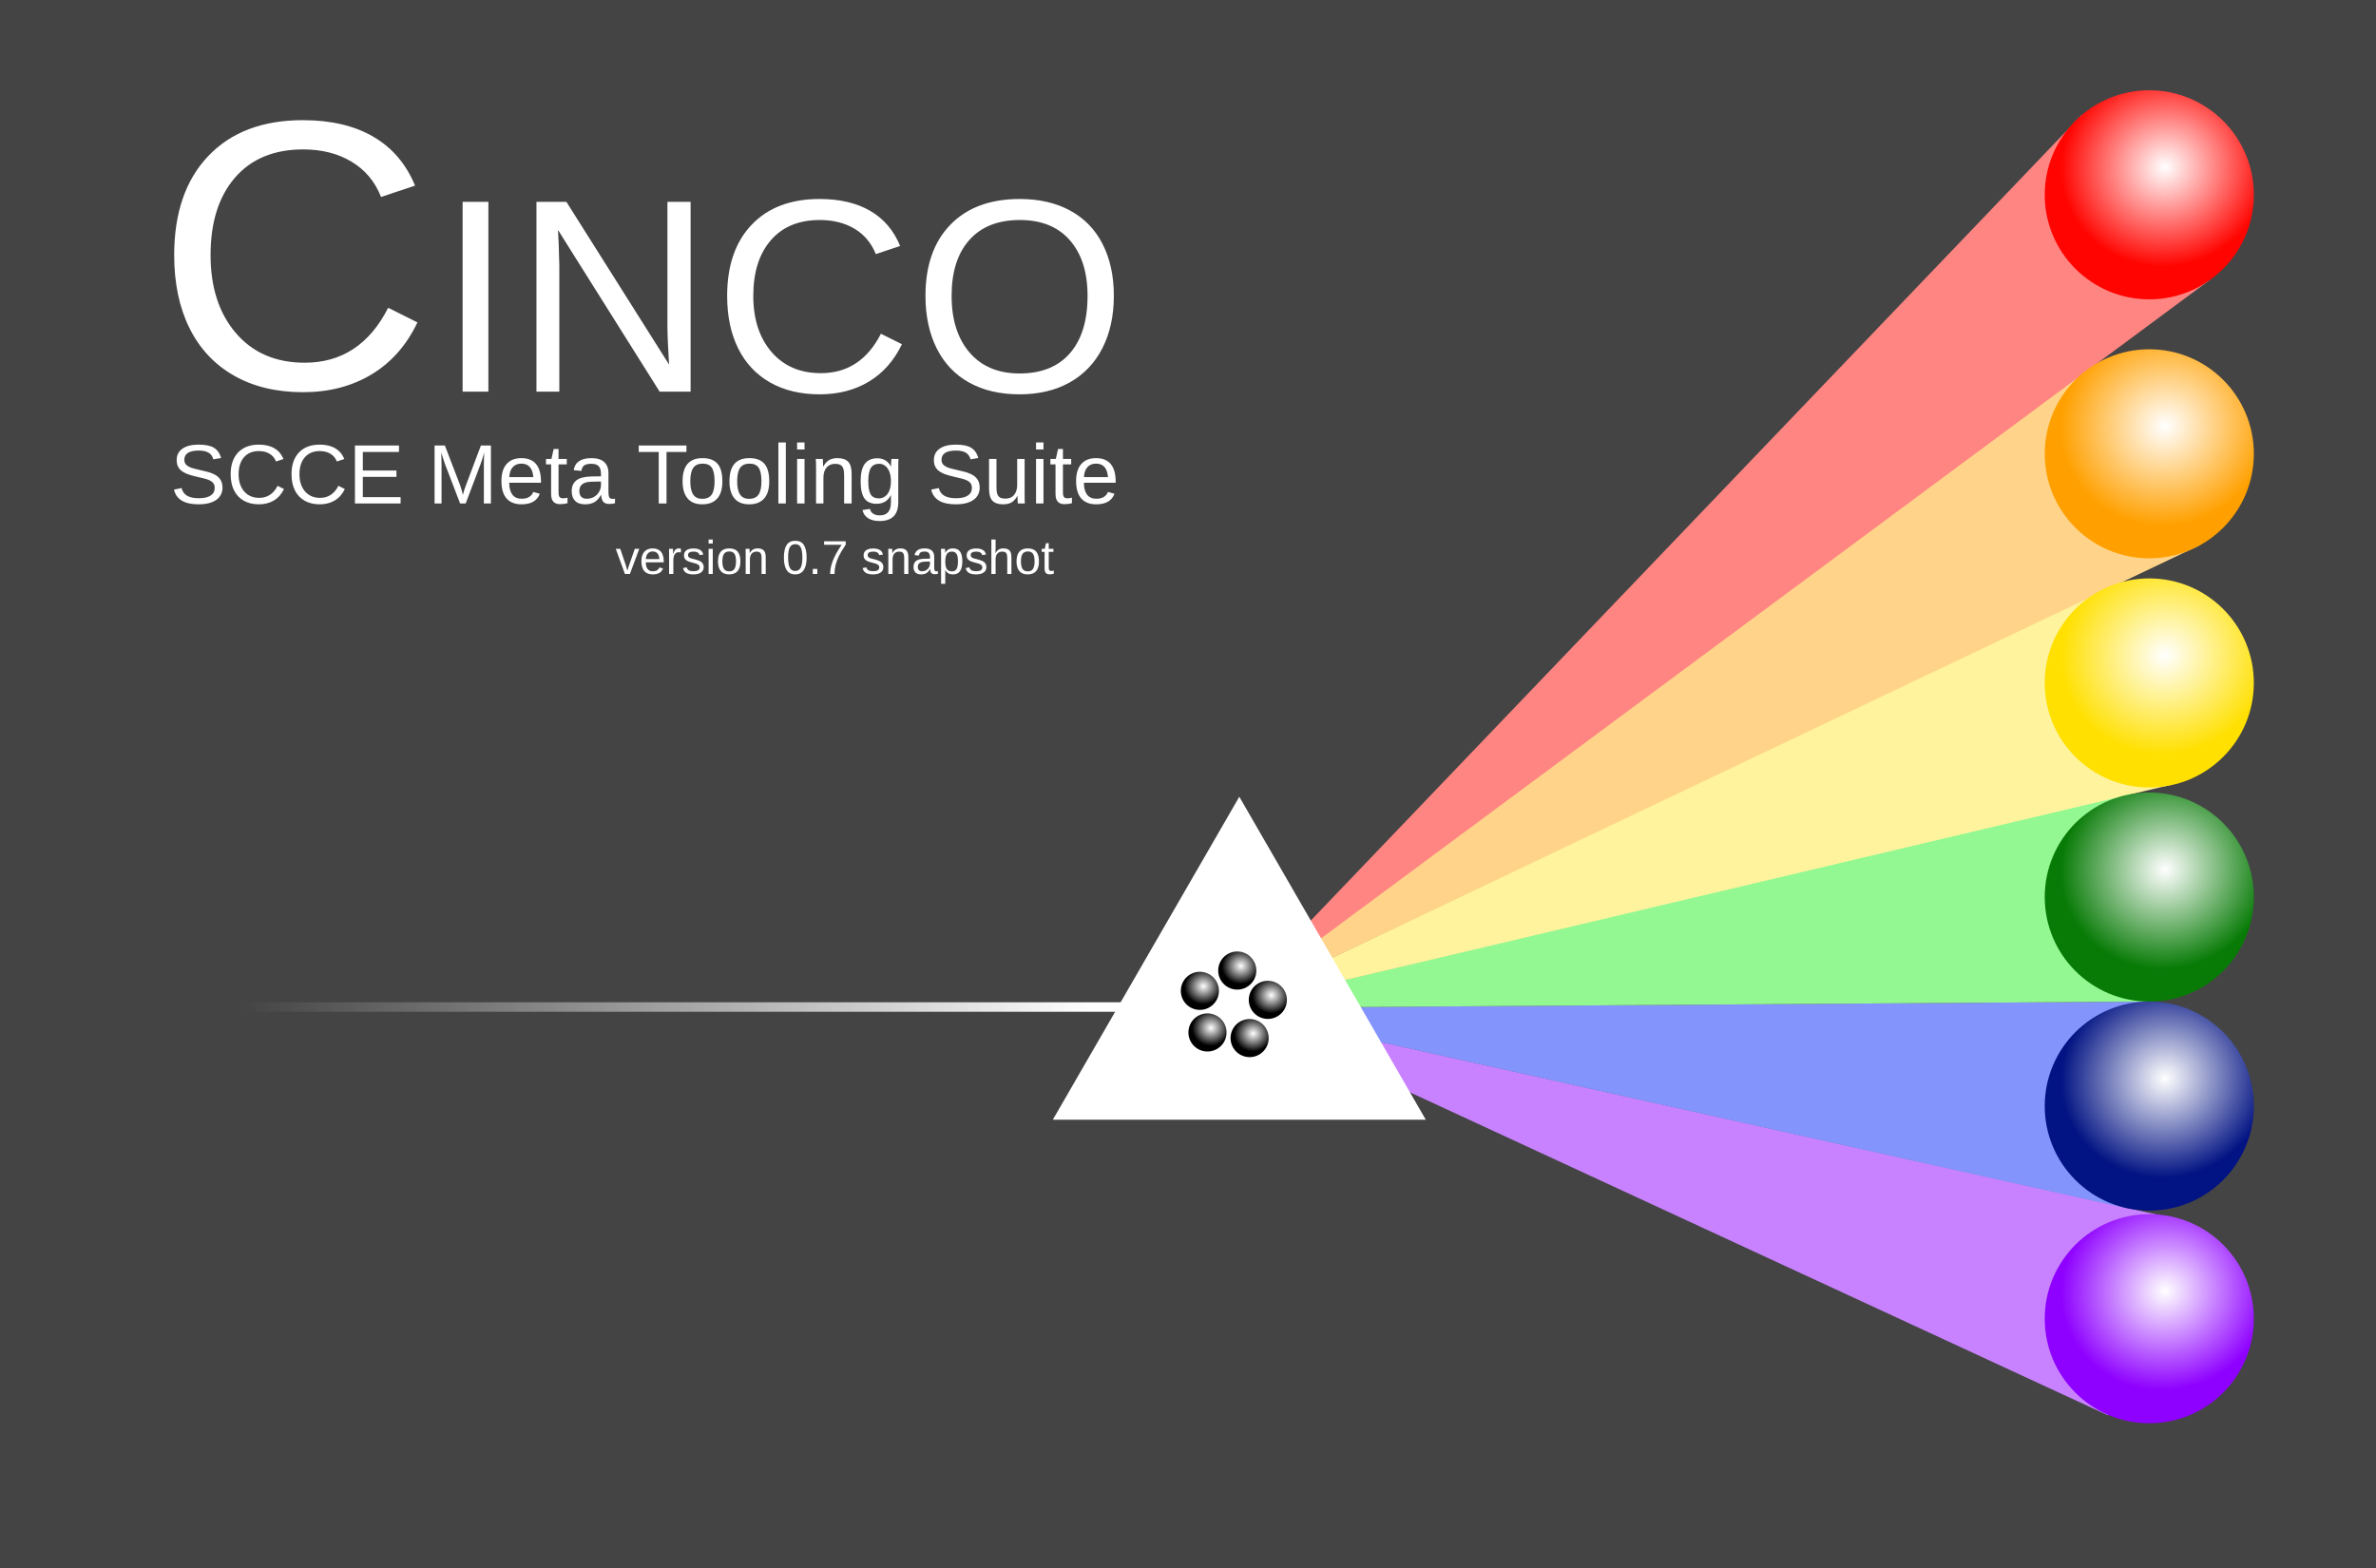
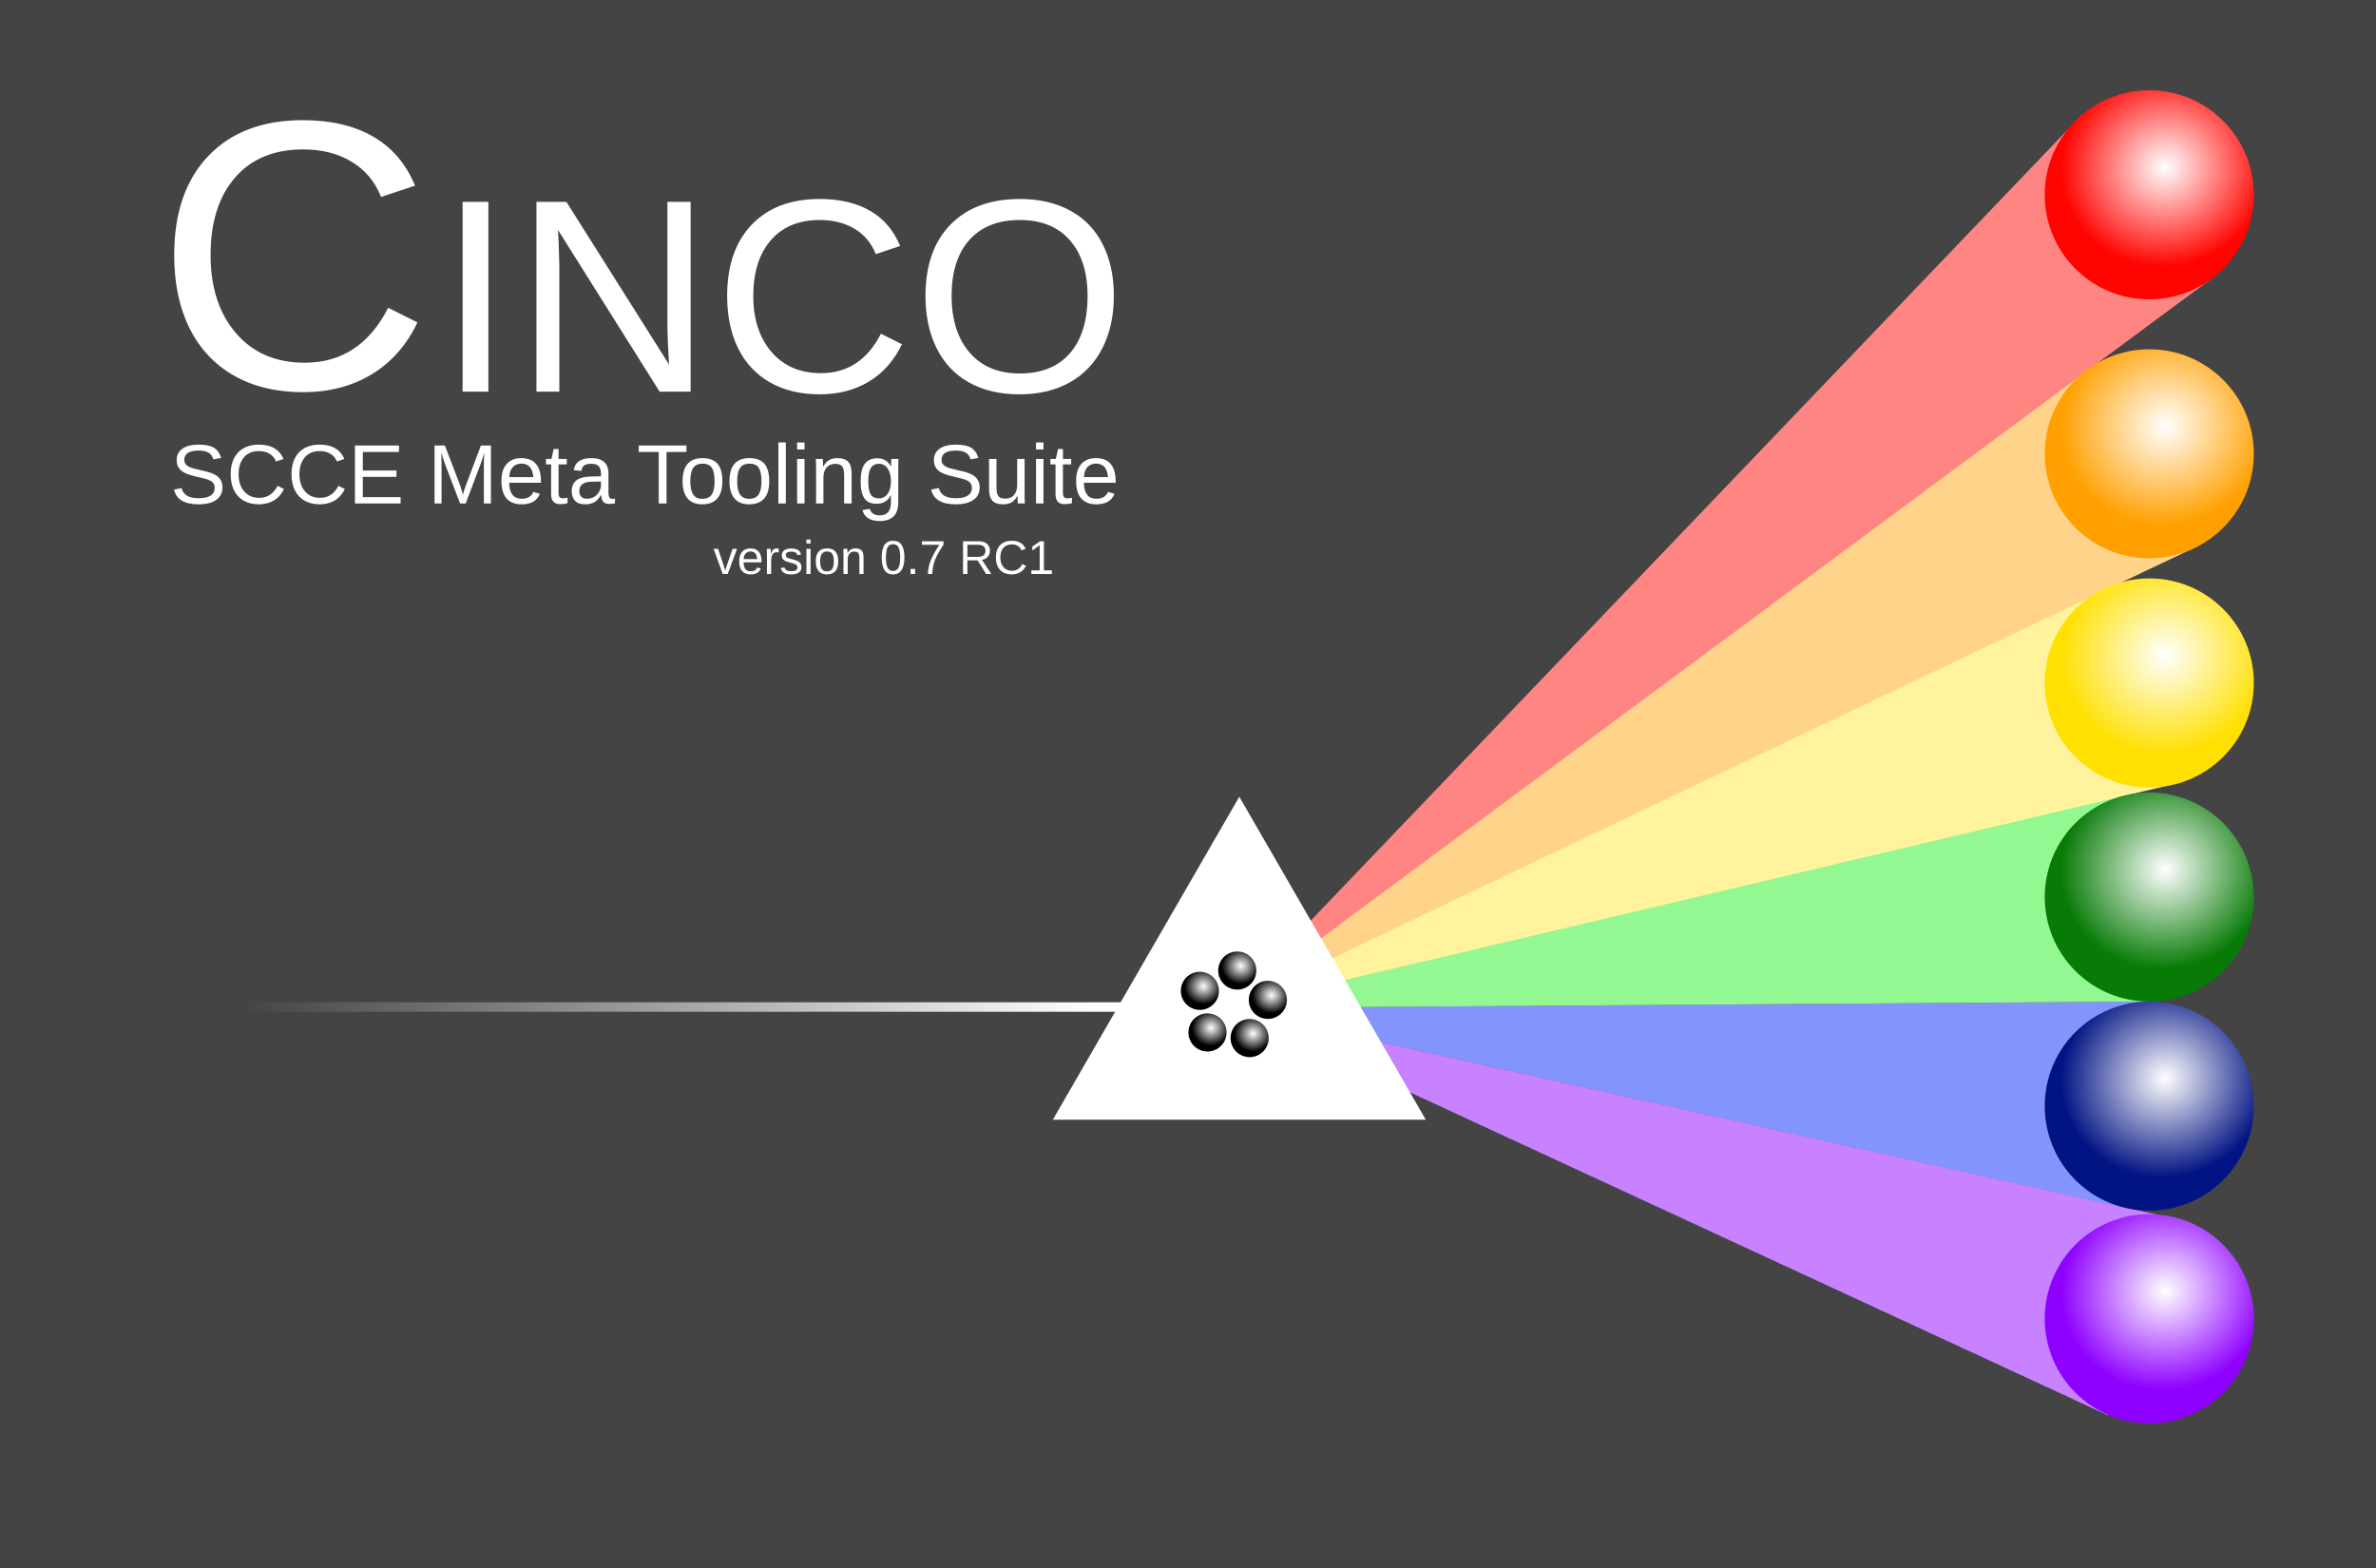
<svg xmlns="http://www.w3.org/2000/svg" xmlns:xlink="http://www.w3.org/1999/xlink" version="1.1" id="svg4020" height="330" width="500">
  <defs id="defs4022">
    <linearGradient id="linearGradient9667">
      <stop style="stop-color:#a8a8a8;stop-opacity:1;" offset="0" id="stop9669" />
      <stop style="stop-color:#a8a8a8;stop-opacity:0.333;" offset="1" id="stop9671" />
    </linearGradient>
    <linearGradient id="linearGradient3938">
      <stop id="stop3940" offset="0" style="stop-color:#ffffff;stop-opacity:1;" />
      <stop id="stop3942" offset="1" style="stop-color:#ffffff;stop-opacity:0;" />
    </linearGradient>
    <radialGradient r="24.499" fy="63.888" fx="8.808" cy="63.888" cx="8.808" gradientTransform="matrix(-0.970415,0.241443,-0.2290749,-0.9207048,29.33424,121.1271)" gradientUnits="userSpaceOnUse" id="radialGradient3985" xlink:href="#linearGradient3796-92" />
    <linearGradient id="linearGradient3796-92">
      <stop id="stop3798-5" offset="0" style="stop-color:#ffffff;stop-opacity:1;" />
      <stop id="stop3800-0" offset="1" style="stop-color:#000000;stop-opacity:1;" />
    </linearGradient>
    <radialGradient r="24.499" fy="63.888" fx="8.808" cy="63.888" cx="8.808" gradientTransform="matrix(-0.970415,0.241443,-0.2290749,-0.9207048,29.33424,121.1271)" gradientUnits="userSpaceOnUse" id="radialGradient3983" xlink:href="#linearGradient3796-3" />
    <linearGradient id="linearGradient3796-3">
      <stop id="stop3798-82" offset="0" style="stop-color:#ffffff;stop-opacity:1;" />
      <stop id="stop3800-89" offset="1" style="stop-color:#ff0000;stop-opacity:1;" />
    </linearGradient>
    <radialGradient r="24.499" fy="63.888" fx="8.808" cy="63.888" cx="8.808" gradientTransform="matrix(-0.970415,0.241443,-0.2290749,-0.9207048,29.33424,121.1271)" gradientUnits="userSpaceOnUse" id="radialGradient3981" xlink:href="#linearGradient3796-96" />
    <linearGradient id="linearGradient3796-96">
      <stop id="stop3798-8" offset="0" style="stop-color:#ffffff;stop-opacity:1;" />
      <stop id="stop3800-3" offset="1" style="stop-color:#ff0000;stop-opacity:1;" />
    </linearGradient>
    <radialGradient r="24.499" fy="63.888" fx="8.808" cy="63.888" cx="8.808" gradientTransform="matrix(-0.970415,0.241443,-0.2290749,-0.9207048,29.33424,121.1271)" gradientUnits="userSpaceOnUse" id="radialGradient3979" xlink:href="#linearGradient3796" />
    <linearGradient id="linearGradient3796">
      <stop id="stop3798" offset="0" style="stop-color:#ffffff;stop-opacity:1;" />
      <stop id="stop3800" offset="1" style="stop-color:#ff0000;stop-opacity:1;" />
    </linearGradient>
    <radialGradient r="24.499" fy="63.888" fx="8.808" cy="63.888" cx="8.808" gradientTransform="matrix(-0.970415,0.241443,-0.2290749,-0.9207048,29.33424,121.1271)" gradientUnits="userSpaceOnUse" id="radialGradient3963" xlink:href="#linearGradient3796-9" />
    <linearGradient id="linearGradient3796-9">
      <stop id="stop3798-4" offset="0" style="stop-color:#ffffff;stop-opacity:1;" />
      <stop id="stop3800-8" offset="1" style="stop-color:#ff0000;stop-opacity:1;" />
    </linearGradient>
    <radialGradient xlink:href="#linearGradient3796-9" id="radialGradient4063" gradientUnits="userSpaceOnUse" gradientTransform="matrix(-0.970415,0.241443,-0.2290749,-0.9207048,29.33424,121.1271)" cx="8.808" cy="63.888" fx="8.808" fy="63.888" r="24.499" />
    <radialGradient r="24.499" fy="63.888" fx="8.808" cy="63.888" cx="8.808" gradientTransform="matrix(-0.970415,0.241443,-0.2290749,-0.9207048,29.33424,121.1271)" gradientUnits="userSpaceOnUse" id="radialGradient4153-9" xlink:href="#linearGradient3796-4" />
    <linearGradient id="linearGradient3796-4">
      <stop id="stop3798-42" offset="0" style="stop-color:#ffffff;stop-opacity:1;" />
      <stop id="stop3800-1" offset="1" style="stop-color:#ffe000;stop-opacity:1;" />
    </linearGradient>
    <radialGradient xlink:href="#linearGradient3796-4" id="radialGradient4686" gradientUnits="userSpaceOnUse" gradientTransform="matrix(-0.970415,0.241443,-0.2290749,-0.9207048,29.33424,121.1271)" cx="8.808" cy="63.888" fx="8.808" fy="63.888" r="24.499" />
    <radialGradient xlink:href="#linearGradient3796-4-9" id="radialGradient4686-3" gradientUnits="userSpaceOnUse" gradientTransform="matrix(-0.970415,0.241443,-0.2290749,-0.9207048,29.33424,121.1271)" cx="8.808" cy="63.888" fx="8.808" fy="63.888" r="24.499" />
    <linearGradient id="linearGradient3796-4-9">
      <stop id="stop3798-42-2" offset="0" style="stop-color:#ffffff;stop-opacity:1;" />
      <stop id="stop3800-1-5" offset="1" style="stop-color:#ffa000;stop-opacity:1;" />
    </linearGradient>
    <radialGradient xlink:href="#linearGradient3796-4-9" id="radialGradient4788" gradientUnits="userSpaceOnUse" gradientTransform="matrix(-0.970415,0.241443,-0.2290749,-0.9207048,29.33424,121.1271)" cx="8.808" cy="63.888" fx="8.808" fy="63.888" r="24.499" />
    <linearGradient id="linearGradient3796-4-5">
      <stop id="stop3798-42-4" offset="0" style="stop-color:#ffffff;stop-opacity:1;" />
      <stop id="stop3800-1-2" offset="1" style="stop-color:#087b07;stop-opacity:1;" />
    </linearGradient>
    <radialGradient xlink:href="#linearGradient3796-4-5" id="radialGradient4788-7" gradientUnits="userSpaceOnUse" gradientTransform="matrix(-0.970415,0.241443,-0.2290749,-0.9207048,29.33424,121.1271)" cx="8.808" cy="63.888" fx="8.808" fy="63.888" r="24.499" />
    <radialGradient xlink:href="#linearGradient3796-4-0" id="radialGradient4686-9" gradientUnits="userSpaceOnUse" gradientTransform="matrix(-0.970415,0.241443,-0.2290749,-0.9207048,29.33424,121.1271)" cx="8.808" cy="63.888" fx="8.808" fy="63.888" r="24.499" />
    <linearGradient id="linearGradient3796-4-0">
      <stop id="stop3798-42-5" offset="0" style="stop-color:#ffffff;stop-opacity:1;" />
      <stop id="stop3800-1-0" offset="1" style="stop-color:#021383;stop-opacity:1;" />
    </linearGradient>
    <radialGradient xlink:href="#linearGradient3796-4-0" id="radialGradient4788-8" gradientUnits="userSpaceOnUse" gradientTransform="matrix(-0.970415,0.241443,-0.2290749,-0.9207048,29.33424,121.1271)" cx="8.808" cy="63.888" fx="8.808" fy="63.888" r="24.499" />
    <radialGradient xlink:href="#linearGradient3796-4-7" id="radialGradient4686-25" gradientUnits="userSpaceOnUse" gradientTransform="matrix(-0.970415,0.241443,-0.2290749,-0.9207048,29.33424,121.1271)" cx="8.808" cy="63.888" fx="8.808" fy="63.888" r="24.499" />
    <linearGradient id="linearGradient3796-4-7">
      <stop id="stop3798-42-9" offset="0" style="stop-color:#ffffff;stop-opacity:1;" />
      <stop id="stop3800-1-8" offset="1" style="stop-color:#8e00ff;stop-opacity:1;" />
    </linearGradient>
    <radialGradient xlink:href="#linearGradient3796-4-7" id="radialGradient4788-9" gradientUnits="userSpaceOnUse" gradientTransform="matrix(-0.970415,0.241443,-0.2290749,-0.9207048,29.33424,121.1271)" cx="8.808" cy="63.888" fx="8.808" fy="63.888" r="24.499" />
    <linearGradient id="linearGradient3796-92-3">
      <stop id="stop3798-5-5" offset="0" style="stop-color:#ffffff;stop-opacity:1;" />
      <stop id="stop3800-0-4" offset="1" style="stop-color:#000000;stop-opacity:1;" />
    </linearGradient>
    <radialGradient xlink:href="#linearGradient3796-92-3" id="radialGradient4873" gradientUnits="userSpaceOnUse" gradientTransform="matrix(-0.970415,0.241443,-0.2290749,-0.9207048,29.33424,121.1271)" cx="8.808" cy="63.888" fx="8.808" fy="63.888" r="24.499" />
    <linearGradient id="linearGradient3796-92-4">
      <stop id="stop3798-5-2" offset="0" style="stop-color:#ffffff;stop-opacity:1;" />
      <stop id="stop3800-0-8" offset="1" style="stop-color:#000000;stop-opacity:1;" />
    </linearGradient>
    <radialGradient xlink:href="#linearGradient3796-92-4" id="radialGradient4873-3" gradientUnits="userSpaceOnUse" gradientTransform="matrix(-0.970415,0.241443,-0.2290749,-0.9207048,29.33424,121.1271)" cx="8.808" cy="63.888" fx="8.808" fy="63.888" r="24.499" />
    <linearGradient id="linearGradient3796-92-32">
      <stop id="stop3798-5-3" offset="0" style="stop-color:#ffffff;stop-opacity:1;" />
      <stop id="stop3800-0-0" offset="1" style="stop-color:#000000;stop-opacity:1;" />
    </linearGradient>
    <radialGradient xlink:href="#linearGradient3796-92-32" id="radialGradient4873-9" gradientUnits="userSpaceOnUse" gradientTransform="matrix(-0.970415,0.241443,-0.2290749,-0.9207048,29.33424,121.1271)" cx="8.808" cy="63.888" fx="8.808" fy="63.888" r="24.499" />
    <linearGradient id="linearGradient3796-92-2">
      <stop id="stop3798-5-52" offset="0" style="stop-color:#ffffff;stop-opacity:1;" />
      <stop id="stop3800-0-85" offset="1" style="stop-color:#000000;stop-opacity:1;" />
    </linearGradient>
    <radialGradient xlink:href="#linearGradient3796-92-2" id="radialGradient4873-5" gradientUnits="userSpaceOnUse" gradientTransform="matrix(-0.970415,0.241443,-0.2290749,-0.9207048,29.33424,121.1271)" cx="8.808" cy="63.888" fx="8.808" fy="63.888" r="24.499" />
    <radialGradient xlink:href="#linearGradient3796-4-9-1" id="radialGradient4788-2" gradientUnits="userSpaceOnUse" gradientTransform="matrix(-0.970415,0.241443,-0.2290749,-0.9207048,29.33424,121.1271)" cx="8.808" cy="63.888" fx="8.808" fy="63.888" r="24.499" />
    <linearGradient id="linearGradient3796-4-9-1">
      <stop id="stop3798-42-2-3" offset="0" style="stop-color:#ffffff;stop-opacity:1;" />
      <stop id="stop3800-1-5-2" offset="1" style="stop-color:#ff0400;stop-opacity:1;" />
    </linearGradient>
    <radialGradient xlink:href="#linearGradient3796-4-9-1" id="radialGradient4971" gradientUnits="userSpaceOnUse" gradientTransform="matrix(-0.970415,0.241443,-0.2290749,-0.9207048,29.33424,121.1271)" cx="8.808" cy="63.888" fx="8.808" fy="63.888" r="24.499" />
    <radialGradient r="24.499" fy="63.888" fx="8.808" cy="63.888" cx="8.808" gradientTransform="matrix(-0.970415,0.241443,-0.2290749,-0.9207048,29.33424,121.1271)" gradientUnits="userSpaceOnUse" id="radialGradient5042-9" xlink:href="#linearGradient3796-92-4-9" />
    <linearGradient id="linearGradient3796-92-4-9">
      <stop id="stop3798-5-2-6" offset="0" style="stop-color:#ffffff;stop-opacity:1;" />
      <stop id="stop3800-0-8-5" offset="1" style="stop-color:#000000;stop-opacity:1;" />
    </linearGradient>
    <radialGradient r="24.499" fy="63.888" fx="8.808" cy="63.888" cx="8.808" gradientTransform="matrix(-0.970415,0.241443,-0.2290749,-0.9207048,29.33424,121.1271)" gradientUnits="userSpaceOnUse" id="radialGradient5044-5" xlink:href="#linearGradient3796-92-3-9" />
    <linearGradient id="linearGradient3796-92-3-9">
      <stop id="stop3798-5-5-0" offset="0" style="stop-color:#ffffff;stop-opacity:1;" />
      <stop id="stop3800-0-4-8" offset="1" style="stop-color:#000000;stop-opacity:1;" />
    </linearGradient>
    <radialGradient r="24.499" fy="63.888" fx="8.808" cy="63.888" cx="8.808" gradientTransform="matrix(-0.970415,0.241443,-0.2290749,-0.9207048,29.33424,121.1271)" gradientUnits="userSpaceOnUse" id="radialGradient5046-7" xlink:href="#linearGradient3796-92-2-2" />
    <linearGradient id="linearGradient3796-92-2-2">
      <stop id="stop3798-5-52-4" offset="0" style="stop-color:#ffffff;stop-opacity:1;" />
      <stop id="stop3800-0-85-0" offset="1" style="stop-color:#000000;stop-opacity:1;" />
    </linearGradient>
    <radialGradient r="24.499" fy="63.888" fx="8.808" cy="63.888" cx="8.808" gradientTransform="matrix(-0.970415,0.241443,-0.2290749,-0.9207048,29.33424,121.1271)" gradientUnits="userSpaceOnUse" id="radialGradient5048-8" xlink:href="#linearGradient3796-92-32-8" />
    <linearGradient id="linearGradient3796-92-32-8">
      <stop id="stop3798-5-3-3" offset="0" style="stop-color:#ffffff;stop-opacity:1;" />
      <stop id="stop3800-0-0-4" offset="1" style="stop-color:#000000;stop-opacity:1;" />
    </linearGradient>
    <radialGradient r="24.499" fy="63.888" fx="8.808" cy="63.888" cx="8.808" gradientTransform="matrix(-0.970415,0.241443,-0.2290749,-0.9207048,29.33424,121.1271)" gradientUnits="userSpaceOnUse" id="radialGradient5050-2" xlink:href="#linearGradient3796-92-7" />
    <linearGradient id="linearGradient3796-92-7">
      <stop id="stop3798-5-58" offset="0" style="stop-color:#ffffff;stop-opacity:1;" />
      <stop id="stop3800-0-2" offset="1" style="stop-color:#000000;stop-opacity:1;" />
    </linearGradient>
    <radialGradient xlink:href="#linearGradient3796-92-7" id="radialGradient5094" gradientUnits="userSpaceOnUse" gradientTransform="matrix(-0.970415,0.241443,-0.2290749,-0.9207048,29.33424,121.1271)" cx="8.808" cy="63.888" fx="8.808" fy="63.888" r="24.499" />
    <radialGradient r="24.499" fy="63.888" fx="8.808" cy="63.888" cx="8.808" gradientTransform="matrix(-0.970415,0.241443,-0.2290749,-0.9207048,29.33424,121.1271)" gradientUnits="userSpaceOnUse" id="radialGradient5195" xlink:href="#linearGradient3796-92-4-9" />
    <radialGradient r="24.499" fy="63.888" fx="8.808" cy="63.888" cx="8.808" gradientTransform="matrix(-0.970415,0.241443,-0.2290749,-0.9207048,29.33424,121.1271)" gradientUnits="userSpaceOnUse" id="radialGradient5197" xlink:href="#linearGradient3796-92-3-9" />
    <radialGradient r="24.499" fy="63.888" fx="8.808" cy="63.888" cx="8.808" gradientTransform="matrix(-0.970415,0.241443,-0.2290749,-0.9207048,29.33424,121.1271)" gradientUnits="userSpaceOnUse" id="radialGradient5199" xlink:href="#linearGradient3796-92-2-2" />
    <radialGradient r="24.499" fy="63.888" fx="8.808" cy="63.888" cx="8.808" gradientTransform="matrix(-0.970415,0.241443,-0.2290749,-0.9207048,29.33424,121.1271)" gradientUnits="userSpaceOnUse" id="radialGradient5201" xlink:href="#linearGradient3796-92-32-8" />
    <radialGradient r="24.499" fy="63.888" fx="8.808" cy="63.888" cx="8.808" gradientTransform="matrix(-0.970415,0.241443,-0.2290749,-0.9207048,29.33424,121.1271)" gradientUnits="userSpaceOnUse" id="radialGradient5203" xlink:href="#linearGradient3796-92-7" />
    <linearGradient gradientTransform="matrix(1,0,0,0.4444444,2,518.9582)" gradientUnits="userSpaceOnUse" y2="934.697" x2="48.924" y1="934.237" x1="227.933" id="linearGradient3944" xlink:href="#linearGradient3938" />
    <radialGradient r="24.499" fy="63.888" fx="8.808" cy="63.888" cx="8.808" gradientTransform="matrix(-0.970415,0.241443,-0.2290749,-0.9207048,29.33424,121.1271)" gradientUnits="userSpaceOnUse" id="radialGradient5210-7" xlink:href="#linearGradient3796-92-7-1" />
    <linearGradient id="linearGradient3796-92-7-1">
      <stop id="stop3798-5-58-5" offset="0" style="stop-color:#ffffff;stop-opacity:1;" />
      <stop id="stop3800-0-2-1" offset="1" style="stop-color:#000000;stop-opacity:1;" />
    </linearGradient>
    <radialGradient xlink:href="#linearGradient3796-92-7" id="radialGradient8010" gradientUnits="userSpaceOnUse" gradientTransform="matrix(-0.970415,0.241443,-0.2290749,-0.9207048,29.33424,121.1271)" cx="8.808" cy="63.888" fx="8.808" fy="63.888" r="24.499" />
    <radialGradient r="24.499" fy="63.888" fx="8.808" cy="63.888" cx="8.808" gradientTransform="matrix(-0.970415,0.241443,-0.2290749,-0.9207048,29.33424,121.1271)" gradientUnits="userSpaceOnUse" id="radialGradient7991-5" xlink:href="#linearGradient3796-92-7-1-8" />
    <linearGradient id="linearGradient3796-92-7-1-8">
      <stop id="stop3798-5-58-5-9" offset="0" style="stop-color:#ffffff;stop-opacity:1;" />
      <stop id="stop3800-0-2-1-3" offset="1" style="stop-color:#000000;stop-opacity:1;" />
    </linearGradient>
    <radialGradient xlink:href="#linearGradient3796-92-7-18" id="radialGradient8010-0" gradientUnits="userSpaceOnUse" gradientTransform="matrix(-0.970415,0.241443,-0.2290749,-0.9207048,29.33424,121.1271)" cx="8.808" cy="63.888" fx="8.808" fy="63.888" r="24.499" />
    <linearGradient id="linearGradient3796-92-7-18">
      <stop id="stop3798-5-58-7" offset="0" style="stop-color:#ffffff;stop-opacity:1;" />
      <stop id="stop3800-0-2-9" offset="1" style="stop-color:#000000;stop-opacity:1;" />
    </linearGradient>
    <radialGradient r="24.499" fy="63.888" fx="8.808" cy="63.888" cx="8.808" gradientTransform="matrix(-0.970415,0.241443,-0.2290749,-0.9207048,29.33424,121.1271)" gradientUnits="userSpaceOnUse" id="radialGradient9392-7" xlink:href="#linearGradient3796-92-7-18-9" />
    <linearGradient id="linearGradient3796-92-7-18-9">
      <stop id="stop3798-5-58-7-7" offset="0" style="stop-color:#ffffff;stop-opacity:1;" />
      <stop id="stop3800-0-2-9-5" offset="1" style="stop-color:#000000;stop-opacity:1;" />
    </linearGradient>
    <radialGradient r="24.499" fy="63.888" fx="8.808" cy="63.888" cx="8.808" gradientTransform="matrix(-0.970415,0.241443,-0.2290749,-0.9207048,29.33424,121.1271)" gradientUnits="userSpaceOnUse" id="radialGradient9392-2" xlink:href="#linearGradient3796-92-7-18-5" />
    <linearGradient id="linearGradient3796-92-7-18-5">
      <stop id="stop3798-5-58-7-8" offset="0" style="stop-color:#ffffff;stop-opacity:1;" />
      <stop id="stop3800-0-2-9-50" offset="1" style="stop-color:#000000;stop-opacity:1;" />
    </linearGradient>
    <radialGradient r="24.499" fy="63.888" fx="8.808" cy="63.888" cx="8.808" gradientTransform="matrix(-0.970415,0.241443,-0.2290749,-0.9207048,29.33424,121.1271)" gradientUnits="userSpaceOnUse" id="radialGradient9392-0" xlink:href="#linearGradient3796-92-7-18-7" />
    <linearGradient id="linearGradient3796-92-7-18-7">
      <stop id="stop3798-5-58-7-1" offset="0" style="stop-color:#ffffff;stop-opacity:1;" />
      <stop id="stop3800-0-2-9-9" offset="1" style="stop-color:#000000;stop-opacity:1;" />
    </linearGradient>
    <radialGradient r="24.499" fy="63.888" fx="8.808" cy="63.888" cx="8.808" gradientTransform="matrix(-0.970415,0.241443,-0.2290749,-0.9207048,29.33424,121.1271)" gradientUnits="userSpaceOnUse" id="radialGradient9392-4" xlink:href="#linearGradient3796-92-7-18-95" />
    <linearGradient id="linearGradient3796-92-7-18-95">
      <stop id="stop3798-5-58-7-86" offset="0" style="stop-color:#ffffff;stop-opacity:1;" />
      <stop id="stop3800-0-2-9-6" offset="1" style="stop-color:#000000;stop-opacity:1;" />
    </linearGradient>
    <radialGradient r="24.499" fy="63.888" fx="8.808" cy="63.888" cx="8.808" gradientTransform="matrix(-0.970415,0.241443,-0.2290749,-0.9207048,29.33424,121.1271)" gradientUnits="userSpaceOnUse" id="radialGradient9392-73" xlink:href="#linearGradient3796-92-7-18-0" />
    <linearGradient id="linearGradient3796-92-7-18-0">
      <stop id="stop3798-5-58-7-6" offset="0" style="stop-color:#ffffff;stop-opacity:1;" />
      <stop id="stop3800-0-2-9-8" offset="1" style="stop-color:#000000;stop-opacity:1;" />
    </linearGradient>
    <radialGradient r="24.499" fy="63.888" fx="8.808" cy="63.888" cx="8.808" gradientTransform="matrix(-0.970415,0.241443,-0.2290749,-0.9207048,29.33424,121.1271)" gradientUnits="userSpaceOnUse" id="radialGradient9392-21" xlink:href="#linearGradient3796-92-7-18-8" />
    <linearGradient id="linearGradient3796-92-7-18-8">
      <stop id="stop3798-5-58-7-5" offset="0" style="stop-color:#ffffff;stop-opacity:1;" />
      <stop id="stop3800-0-2-9-3" offset="1" style="stop-color:#000000;stop-opacity:1;" />
    </linearGradient>
    <radialGradient r="24.499" fy="63.888" fx="8.808" cy="63.888" cx="8.808" gradientTransform="matrix(-0.970415,0.241443,-0.2290749,-0.9207048,29.33424,121.1271)" gradientUnits="userSpaceOnUse" id="radialGradient9392-8" xlink:href="#linearGradient3796-92-7-18-1" />
    <linearGradient id="linearGradient3796-92-7-18-1">
      <stop id="stop3798-5-58-7-2" offset="0" style="stop-color:#ffffff;stop-opacity:1;" />
      <stop id="stop3800-0-2-9-30" offset="1" style="stop-color:#000000;stop-opacity:1;" />
    </linearGradient>
    <radialGradient r="24.499" fy="63.888" fx="8.808" cy="63.888" cx="8.808" gradientTransform="matrix(-0.970415,0.241443,-0.2290749,-0.9207048,29.33424,121.1271)" gradientUnits="userSpaceOnUse" id="radialGradient9392-48" xlink:href="#linearGradient3796-92-7-18-96" />
    <linearGradient id="linearGradient3796-92-7-18-96">
      <stop id="stop3798-5-58-7-0" offset="0" style="stop-color:#ffffff;stop-opacity:1;" />
      <stop id="stop3800-0-2-9-80" offset="1" style="stop-color:#000000;stop-opacity:1;" />
    </linearGradient>
    <radialGradient r="24.499" fy="63.888" fx="8.808" cy="63.888" cx="8.808" gradientTransform="matrix(-0.970415,0.241443,-0.2290749,-0.9207048,29.33424,121.1271)" gradientUnits="userSpaceOnUse" id="radialGradient9392-23" xlink:href="#linearGradient3796-92-7-18-94" />
    <linearGradient id="linearGradient3796-92-7-18-94">
      <stop id="stop3798-5-58-7-50" offset="0" style="stop-color:#ffffff;stop-opacity:1;" />
      <stop id="stop3800-0-2-9-4" offset="1" style="stop-color:#000000;stop-opacity:1;" />
    </linearGradient>
    <radialGradient r="24.499" fy="63.888" fx="8.808" cy="63.888" cx="8.808" gradientTransform="matrix(-0.970415,0.241443,-0.2290749,-0.9207048,29.33424,121.1271)" gradientUnits="userSpaceOnUse" id="radialGradient9392-6" xlink:href="#linearGradient3796-92-7-18-6" />
    <linearGradient id="linearGradient3796-92-7-18-6">
      <stop id="stop3798-5-58-7-88" offset="0" style="stop-color:#ffffff;stop-opacity:1;" />
      <stop id="stop3800-0-2-9-98" offset="1" style="stop-color:#000000;stop-opacity:1;" />
    </linearGradient>
    <radialGradient xlink:href="#linearGradient3796-92-7-18-8" id="radialGradient9639" gradientUnits="userSpaceOnUse" gradientTransform="matrix(-0.970415,0.241443,-0.2290749,-0.9207048,29.33424,121.1271)" cx="8.808" cy="63.888" fx="8.808" fy="63.888" r="24.499" />
    <radialGradient xlink:href="#linearGradient3796-92-7-18-1" id="radialGradient9641" gradientUnits="userSpaceOnUse" gradientTransform="matrix(-0.970415,0.241443,-0.2290749,-0.9207048,29.33424,121.1271)" cx="8.808" cy="63.888" fx="8.808" fy="63.888" r="24.499" />
    <radialGradient xlink:href="#linearGradient3796-92-7-18-96" id="radialGradient9643" gradientUnits="userSpaceOnUse" gradientTransform="matrix(-0.970415,0.241443,-0.2290749,-0.9207048,29.33424,121.1271)" cx="8.808" cy="63.888" fx="8.808" fy="63.888" r="24.499" />
    <radialGradient xlink:href="#linearGradient3796-92-7-18-94" id="radialGradient9645" gradientUnits="userSpaceOnUse" gradientTransform="matrix(-0.970415,0.241443,-0.2290749,-0.9207048,29.33424,121.1271)" cx="8.808" cy="63.888" fx="8.808" fy="63.888" r="24.499" />
    <radialGradient xlink:href="#linearGradient3796-92-7-18-6" id="radialGradient9647" gradientUnits="userSpaceOnUse" gradientTransform="matrix(-0.970415,0.241443,-0.2290749,-0.9207048,29.33424,121.1271)" cx="8.808" cy="63.888" fx="8.808" fy="63.888" r="24.499" />
  </defs>
  <g transform="translate(0,-722.3622)" id="layer1">
    <rect y="722.362" x="0" height="330" width="500" id="rect5033" style="color:#000000;fill:#444444;fill-opacity:1;fill-rule:nonzero;stroke:none;stroke-width:0.181;marker:none;visibility:visible;display:inline;overflow:visible;enable-background:accumulate" />
    <path id="path4161" d="m 44.844,933.3 0,2 216.438,0 0,-2 -216.438,0 z" style="font-size:medium;font-style:normal;font-variant:normal;font-weight:normal;font-stretch:normal;text-indent:0;text-align:start;text-decoration:none;line-height:normal;letter-spacing:normal;word-spacing:normal;text-transform:none;direction:ltr;block-progression:tb;writing-mode:lr-tb;text-anchor:start;baseline-shift:baseline;color:#000000;fill:url(#linearGradient3944);fill-opacity:1;stroke:none;stroke-width:4.5;marker:none;visibility:visible;display:inline;overflow:visible;enable-background:accumulate;font-family:Sans;-inkscape-font-specification:Sans" />
    <path transform="translate(0,722.3622)" id="path5031" d="m 258.28,212.11 196.191,43.638 -10.899,42.109 z" style="fill:#c882ff;fill-opacity:1;stroke:none" />
    <path transform="translate(0,722.3622)" id="path5029" d="m 258.246,212.123 194.207,-1.336 -5.336,43.402 z" style="fill:#8494fd;fill-opacity:1;stroke:none" />
    <path transform="translate(0,722.3622)" id="path5027" d="m 258.243,212.129 189.888,-45.343 3.6,44.001 z" style="fill:#93f892;fill-opacity:1;stroke:none" />
    <path transform="translate(0,722.3622)" id="path5025" d="m 258.227,212.138 186.036,-89.001 12.907,41.957 z" style="fill:#fff39d;fill-opacity:1;stroke:none" />
    <path transform="translate(0,722.3622)" id="path5023" d="M 258.214,212.143 438.262,75.917 462.908,114.74 z" style="fill:#ffd48a;fill-opacity:1;stroke:none" />
    <text id="text4130" y="828.326" x="35.806" style="font-size:17.732px;font-style:normal;font-variant:normal;font-weight:normal;font-stretch:normal;line-height:125%;letter-spacing:0px;word-spacing:0px;fill:#ffffff;fill-opacity:1;stroke:none;font-family:Akkurat Office;-inkscape-font-specification:Akkurat Office" xml:space="preserve">
      <tspan y="828.326" x="35.806" id="tspan4132" style="font-size:17.732px;font-style:normal;font-variant:normal;font-weight:normal;font-stretch:normal;font-family:Arial;-inkscape-font-specification:Arial">SCCE Meta Tooling Suite</tspan>
    </text>
    <path style="fill:#ff8582;fill-opacity:1;stroke:none" d="M 258.243,934.485 438.133,746.495 465.111,781.209 z" id="path5009" />
    <path transform="matrix(0.5303791,0,0,0.5303791,199.8029,899.3722)" d="m 188.996,110.579 -73.996,0 -73.996,0 L 78.002,46.496 115,-17.586 151.998,46.496 z" id="path4142" style="color:#000000;fill:#ffffff;fill-opacity:1;fill-rule:nonzero;stroke:none;stroke-width:3;marker:none;visibility:visible;display:inline;overflow:visible;enable-background:accumulate" />
    <path transform="matrix(0.8980288,0,0,0.8980288,450.0613,802.4165)" d="m 26.981,70.907 c 0,13.531 -10.969,24.499 -24.499,24.499 -13.531,0 -24.499,-10.969 -24.499,-24.499 0,-13.531 10.969,-24.499 24.499,-24.499 13.531,0 24.499,10.969 24.499,24.499 z" id="path3026-22" style="color:#000000;fill:url(#radialGradient4686);fill-opacity:1;fill-rule:nonzero;stroke:none;stroke-width:0.5;marker:none;visibility:visible;display:inline;overflow:visible;enable-background:accumulate" />
    <path transform="matrix(0.8980288,0,0,0.8980288,450.0613,754.1913)" d="m 26.981,70.907 c 0,13.531 -10.969,24.499 -24.499,24.499 -13.531,0 -24.499,-10.969 -24.499,-24.499 0,-13.531 10.969,-24.499 24.499,-24.499 13.531,0 24.499,10.969 24.499,24.499 z" id="path3026-22-1" style="color:#000000;fill:url(#radialGradient4788);fill-opacity:1;fill-rule:nonzero;stroke:none;stroke-width:0.5;marker:none;visibility:visible;display:inline;overflow:visible;enable-background:accumulate" />
    <path transform="matrix(0.8980288,0,0,0.8980288,450.0613,847.4772)" d="m 26.981,70.907 c 0,13.531 -10.969,24.499 -24.499,24.499 -13.531,0 -24.499,-10.969 -24.499,-24.499 0,-13.531 10.969,-24.499 24.499,-24.499 13.531,0 24.499,10.969 24.499,24.499 z" id="path3026-22-8" style="color:#000000;fill:url(#radialGradient4788-7);fill-opacity:1;fill-rule:nonzero;stroke:none;stroke-width:0.5;marker:none;visibility:visible;display:inline;overflow:visible;enable-background:accumulate" />
    <path transform="matrix(0.8980288,0,0,0.8980288,450.0613,891.4704)" d="m 26.981,70.907 c 0,13.531 -10.969,24.499 -24.499,24.499 -13.531,0 -24.499,-10.969 -24.499,-24.499 0,-13.531 10.969,-24.499 24.499,-24.499 13.531,0 24.499,10.969 24.499,24.499 z" id="path3026-22-2" style="color:#000000;fill:url(#radialGradient4788-8);fill-opacity:1;fill-rule:nonzero;stroke:none;stroke-width:0.5;marker:none;visibility:visible;display:inline;overflow:visible;enable-background:accumulate" />
    <path transform="matrix(0.8980288,0,0,0.8980288,450.0613,936.2224)" d="m 26.981,70.907 c 0,13.531 -10.969,24.499 -24.499,24.499 -13.531,0 -24.499,-10.969 -24.499,-24.499 0,-13.531 10.969,-24.499 24.499,-24.499 13.531,0 24.499,10.969 24.499,24.499 z" id="path3026-22-85" style="color:#000000;fill:url(#radialGradient4788-9);fill-opacity:1;fill-rule:nonzero;stroke:none;stroke-width:0.5;marker:none;visibility:visible;display:inline;overflow:visible;enable-background:accumulate" />
    <path transform="matrix(0.8980288,0,0,0.8980288,450.0613,699.6854)" d="m 26.981,70.907 c 0,13.531 -10.969,24.499 -24.499,24.499 -13.531,0 -24.499,-10.969 -24.499,-24.499 0,-13.531 10.969,-24.499 24.499,-24.499 13.531,0 24.499,10.969 24.499,24.499 z" id="path3026-22-1-1" style="color:#000000;fill:url(#radialGradient4971);fill-opacity:1;fill-rule:nonzero;stroke:none;stroke-width:0.5;marker:none;visibility:visible;display:inline;overflow:visible;enable-background:accumulate" />
    <g id="g3946">
      <text xml:space="preserve" style="font-size:80.845px;font-style:normal;font-variant:normal;font-weight:normal;font-stretch:normal;line-height:125%;letter-spacing:0px;word-spacing:0px;fill:#ffffff;fill-opacity:1;stroke:none;font-family:Arial;-inkscape-font-specification:Arial" x="32.545" y="804.104" id="text4122">
        <tspan x="32.545" y="804.104" id="tspan4126">C</tspan>
      </text>
      <text xml:space="preserve" style="font-size:58.073px;font-style:normal;font-variant:normal;font-weight:normal;font-stretch:normal;line-height:125%;letter-spacing:0px;word-spacing:0px;fill:#ffffff;fill-opacity:1;stroke:none;font-family:Arial;-inkscape-font-specification:Arial" x="91.991" y="804.79" id="text4122-4">
        <tspan x="91.991" y="804.79" id="tspan4126-6">INCO</tspan>
      </text>
    </g>
    <text xml:space="preserve" style="font-size:10px;font-style:normal;font-variant:normal;font-weight:normal;font-stretch:normal;text-align:end;line-height:125%;letter-spacing:0px;word-spacing:0px;text-anchor:end;fill:#ffffff;fill-opacity:1;stroke:none;font-family:Akkurat Office;-inkscape-font-specification:Akkurat Office" x="234.833" y="843.155" id="text3930">
-       <tspan style="font-size:10px;font-style:normal;font-variant:normal;font-weight:normal;font-stretch:normal;text-align:end;text-anchor:end;fill:#ffffff;fill-opacity:1;font-family:Arial;-inkscape-font-specification:Arial" x="234.833" y="843.155" id="tspan9709">version 0.7 snapshot</tspan>
+       <tspan style="font-size:10px;font-style:normal;font-variant:normal;font-weight:normal;font-stretch:normal;text-align:end;text-anchor:end;fill:#ffffff;fill-opacity:1;font-family:Arial;-inkscape-font-specification:Arial" x="234.833" y="843.155" id="tspan9709">version 0.7 RC1</tspan>
    </text>
    <g id="g9632" transform="matrix(0.9898435,0.142161,-0.142161,0.9898435,158.1308,-110.5022)">
      <path transform="matrix(0.1637108,0,0,0.1637108,243.8769,1014.237)" d="m 26.981,70.907 c 0,13.531 -10.969,24.499 -24.499,24.499 -13.531,0 -24.499,-10.969 -24.499,-24.499 0,-13.531 10.969,-24.499 24.499,-24.499 13.531,0 24.499,10.969 24.499,24.499 z" id="path3026-2-5-3-13" style="color:#000000;fill:url(#radialGradient9639);fill-opacity:1;fill-rule:nonzero;stroke:none;stroke-width:0.5;marker:none;visibility:visible;display:inline;overflow:visible;enable-background:accumulate" />
      <path transform="matrix(0.1637108,0,0,0.1637108,252.8262,1014.149)" d="m 26.981,70.907 c 0,13.531 -10.969,24.499 -24.499,24.499 -13.531,0 -24.499,-10.969 -24.499,-24.499 0,-13.531 10.969,-24.499 24.499,-24.499 13.531,0 24.499,10.969 24.499,24.499 z" id="path3026-2-5-3-51" style="color:#000000;fill:url(#radialGradient9641);fill-opacity:1;fill-rule:nonzero;stroke:none;stroke-width:0.5;marker:none;visibility:visible;display:inline;overflow:visible;enable-background:accumulate" />
      <path transform="matrix(0.1637108,0,0,0.1637108,255.4779,1005.642)" d="m 26.981,70.907 c 0,13.531 -10.969,24.499 -24.499,24.499 -13.531,0 -24.499,-10.969 -24.499,-24.499 0,-13.531 10.969,-24.499 24.499,-24.499 13.531,0 24.499,10.969 24.499,24.499 z" id="path3026-2-5-3-9" style="color:#000000;fill:url(#radialGradient9643);fill-opacity:1;fill-rule:nonzero;stroke:none;stroke-width:0.5;marker:none;visibility:visible;display:inline;overflow:visible;enable-background:accumulate" />
      <path transform="matrix(0.1637108,0,0,0.1637108,248.23,1000.449)" d="m 26.981,70.907 c 0,13.531 -10.969,24.499 -24.499,24.499 -13.531,0 -24.499,-10.969 -24.499,-24.499 0,-13.531 10.969,-24.499 24.499,-24.499 13.531,0 24.499,10.969 24.499,24.499 z" id="path3026-2-5-3-65" style="color:#000000;fill:url(#radialGradient9645);fill-opacity:1;fill-rule:nonzero;stroke:none;stroke-width:0.5;marker:none;visibility:visible;display:inline;overflow:visible;enable-background:accumulate" />
      <path transform="matrix(0.1637108,0,0,0.1637108,241.0485,1005.796)" d="m 26.981,70.907 c 0,13.531 -10.969,24.499 -24.499,24.499 -13.531,0 -24.499,-10.969 -24.499,-24.499 0,-13.531 10.969,-24.499 24.499,-24.499 13.531,0 24.499,10.969 24.499,24.499 z" id="path3026-2-5-3-62" style="color:#000000;fill:url(#radialGradient9647);fill-opacity:1;fill-rule:nonzero;stroke:none;stroke-width:0.5;marker:none;visibility:visible;display:inline;overflow:visible;enable-background:accumulate" />
    </g>
  </g>
</svg>
